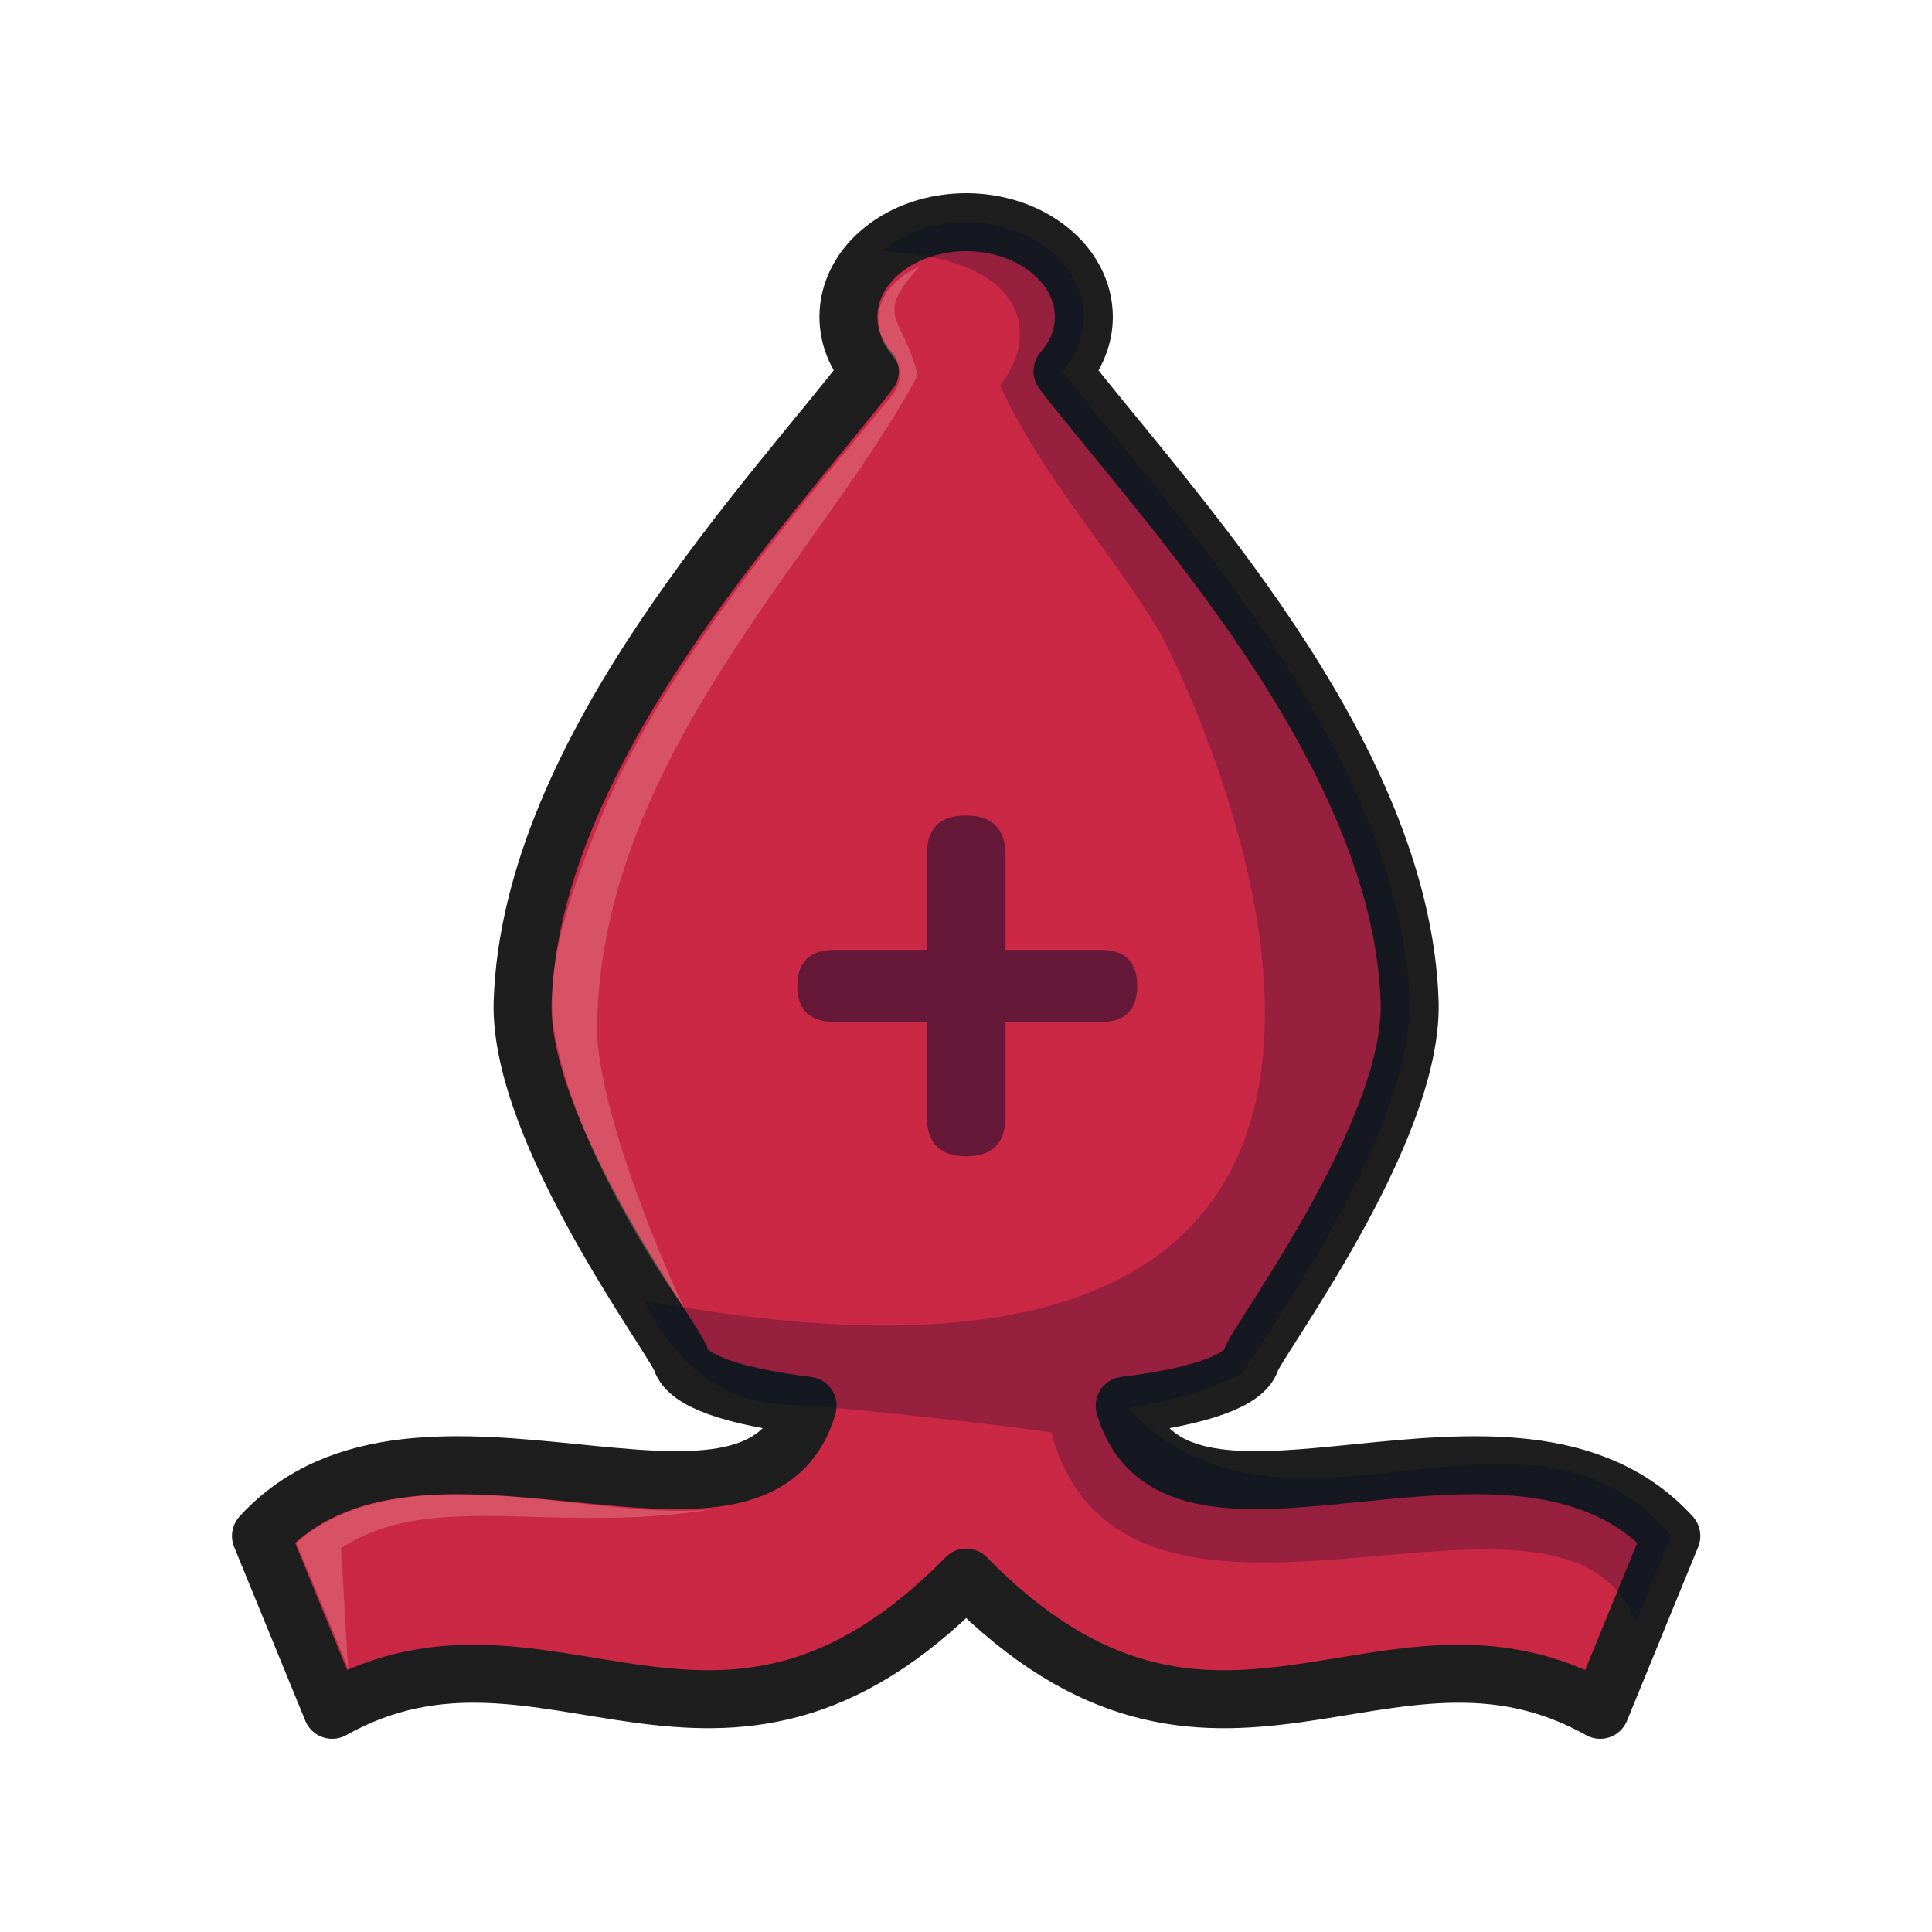
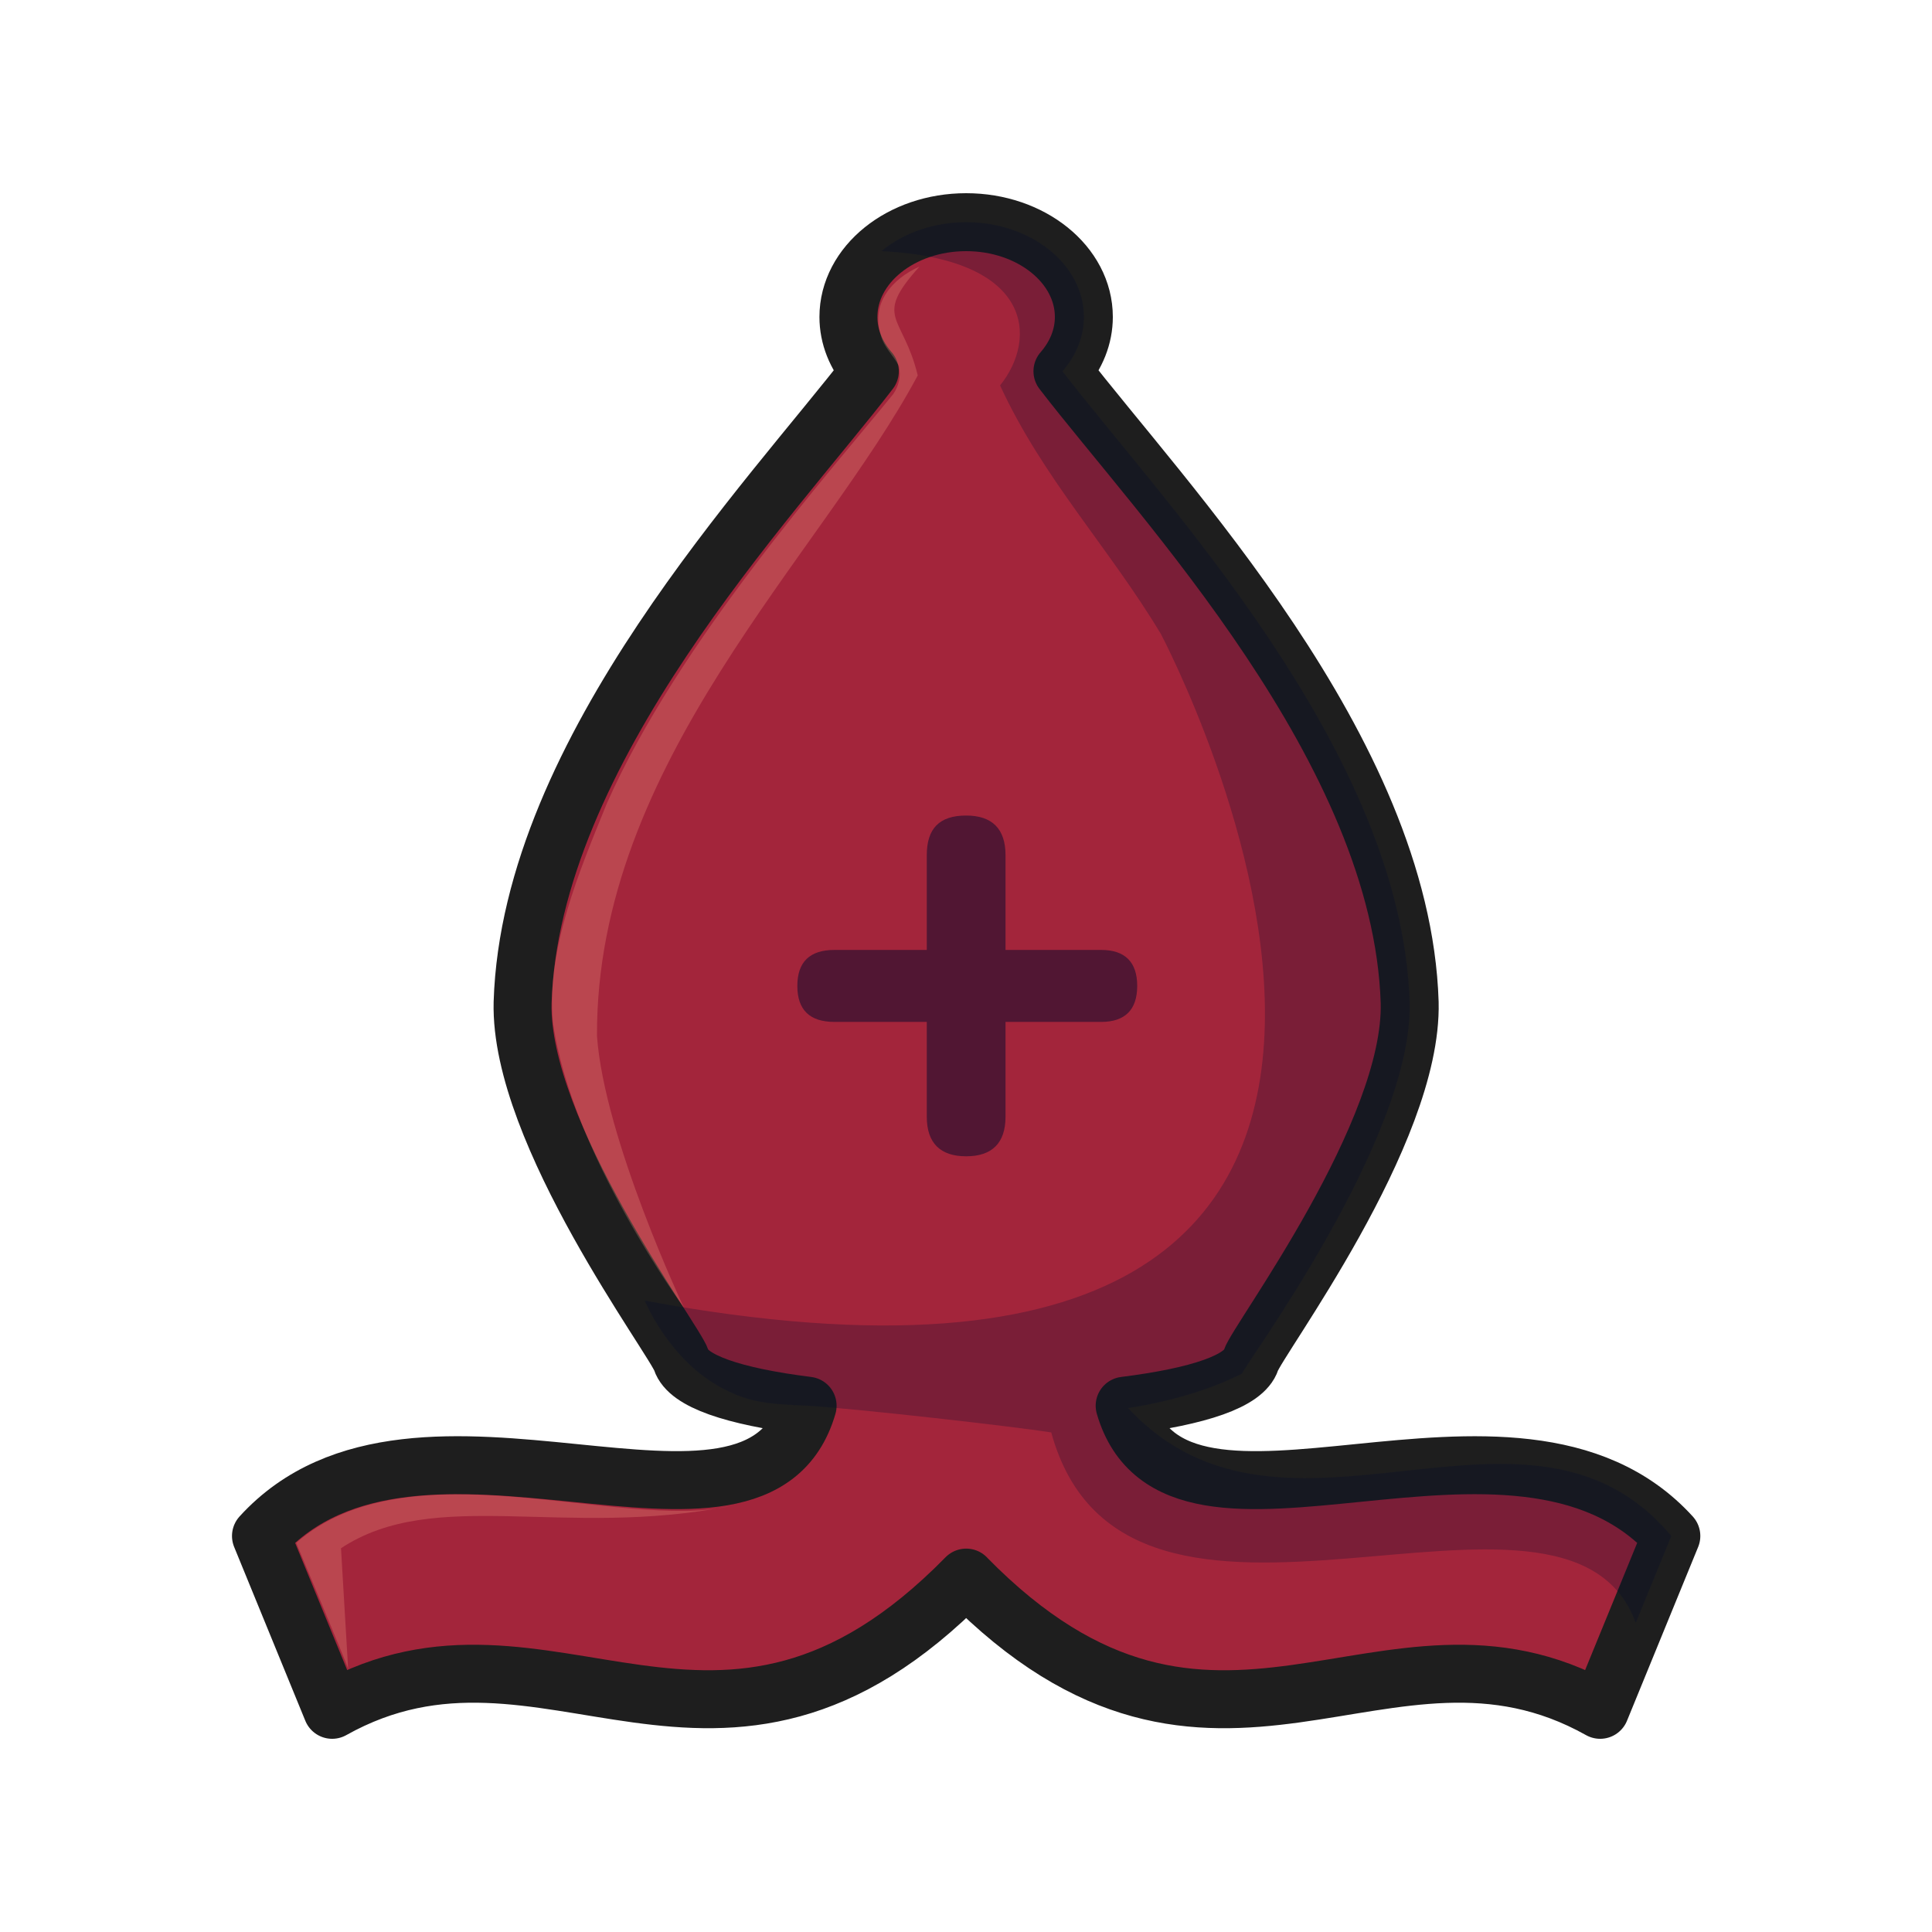
<svg xmlns="http://www.w3.org/2000/svg" width="50" height="50" viewBox="0 0 50 50" fill="none">
-   <path fill-rule="evenodd" clip-rule="evenodd" d="M25.004 5.75C23.321 5.75 21.957 6.848 21.957 8.203C21.957 8.706 22.151 9.196 22.511 9.608C19.97 12.914 13.73 19.408 13.525 25.944C13.439 29.319 17.459 34.667 17.633 35.203C17.807 35.739 18.965 36.137 20.901 36.38C19.571 40.971 10.803 35.301 6.754 39.751L8.596 44.25C14.169 41.128 18.563 47.399 25.005 40.828V40.83C31.446 47.399 35.84 41.128 41.412 44.25L43.254 39.751C39.204 35.302 30.437 40.971 29.106 36.38C31.042 36.137 32.2 35.739 32.374 35.203C32.549 34.667 36.568 29.319 36.482 25.944C36.278 19.408 30.037 12.915 27.496 9.608C27.856 9.196 28.05 8.706 28.05 8.203C28.05 6.849 26.687 5.75 25.004 5.75L25.004 5.75Z" fill="#CA2845" stroke="#1E1E1E" stroke-width="1.5" stroke-linejoin="round" />
+   <path fill-rule="evenodd" clip-rule="evenodd" d="M25.004 5.75C23.321 5.75 21.957 6.848 21.957 8.203C21.957 8.706 22.151 9.196 22.511 9.608C19.97 12.914 13.73 19.408 13.525 25.944C13.439 29.319 17.459 34.667 17.633 35.203C17.807 35.739 18.965 36.137 20.901 36.38C19.571 40.971 10.803 35.301 6.754 39.751L8.596 44.25C14.169 41.128 18.563 47.399 25.005 40.828V40.83C31.446 47.399 35.84 41.128 41.412 44.25L43.254 39.751C39.204 35.302 30.437 40.971 29.106 36.38C31.042 36.137 32.2 35.739 32.374 35.203C32.549 34.667 36.568 29.319 36.482 25.944C36.278 19.408 30.037 12.915 27.496 9.608C27.856 9.196 28.05 8.706 28.05 8.203C28.05 6.849 26.687 5.75 25.004 5.75L25.004 5.75Z" fill="#A3253B" stroke="#1E1E1E" stroke-width="1.5" stroke-linejoin="round" />
  <path opacity="0.5" fill-rule="evenodd" clip-rule="evenodd" d="M25.004 21.106C24.305 21.106 23.985 21.448 23.985 22.131V24.584H21.596C20.956 24.584 20.635 24.895 20.635 25.515C20.635 26.137 20.956 26.447 21.596 26.447H23.985V28.9C23.985 29.583 24.334 29.925 25.004 29.925C25.674 29.925 26.023 29.583 26.023 28.9V26.447H28.499C29.111 26.447 29.431 26.137 29.431 25.515C29.431 24.895 29.111 24.584 28.499 24.584H26.023V22.131C26.023 21.448 25.674 21.106 25.004 21.106Z" fill="#00072B" />
  <path opacity="0.25" fill-rule="evenodd" clip-rule="evenodd" d="M25.004 5.75C24.177 5.75 23.384 6.021 22.81 6.5C26.747 6.694 26.855 8.762 25.882 9.975C26.984 12.369 28.702 14.175 30.043 16.406C30.043 16.406 41.647 38.294 16.685 33.659C16.685 33.659 17.314 35.212 18.715 35.939C19.415 36.303 19.879 36.335 20.9 36.38C22.224 36.461 26.234 36.917 27.206 37.071C29.143 44.126 40.538 37.082 42.333 42.001L43.254 39.751C39.528 35.299 33.258 40.814 29.197 36.441C30.576 36.227 31.589 35.837 32.151 35.543C32.151 35.4 36.573 29.478 36.482 25.944C36.278 19.409 30.039 12.917 27.497 9.609C27.857 9.197 28.051 8.705 28.051 8.202C28.051 6.848 26.687 5.75 25.004 5.75L25.004 5.75Z" fill="#00072B" />
-   <path opacity="0.25" fill-rule="evenodd" clip-rule="evenodd" d="M23.797 6.898C23.084 7.218 22.532 7.848 22.796 8.677C22.88 8.997 23.11 9.184 23.261 9.467C23.328 9.745 23.25 10.006 23.118 10.197C21.543 12.143 17.552 16.608 15.704 20.796C15 22.532 14.139 24.542 14.308 26.444C14.783 29.857 17.696 33.836 17.696 33.836C17.696 33.836 15.643 29.479 15.45 26.815C15.418 19.735 21.25 14.391 23.751 9.716C23.372 8.138 22.579 8.251 23.797 6.898L23.797 6.898Z" fill="#FFD0C1" />
-   <path opacity="0.25" fill-rule="evenodd" clip-rule="evenodd" d="M9.01 43.191C9.01 43.133 7.665 39.929 7.665 39.929C10.585 37.369 16.034 39.63 18.894 38.977C14.608 39.824 11.255 38.467 8.825 40.068L9.01 43.191Z" fill="#FFD0C1" />
+   <path opacity="0.25" fill-rule="evenodd" clip-rule="evenodd" d="M23.797 6.898C23.084 7.218 22.532 7.848 22.796 8.677C22.88 8.997 23.11 9.184 23.261 9.467C23.328 9.745 23.25 10.006 23.118 10.197C21.543 12.143 17.552 16.608 15.704 20.796C15 22.532 14.139 24.542 14.308 26.444C14.783 29.857 17.696 33.836 17.696 33.836C17.696 33.836 15.643 29.479 15.45 26.815C15.418 19.735 21.25 14.391 23.751 9.716C23.372 8.138 22.579 8.251 23.797 6.898L23.797 6.898Z" fill="#FFA78B" />
+   <path opacity="0.25" fill-rule="evenodd" clip-rule="evenodd" d="M9.01 43.191C9.01 43.133 7.665 39.929 7.665 39.929C10.585 37.369 16.034 39.63 18.894 38.977C14.608 39.824 11.255 38.467 8.825 40.068L9.01 43.191Z" fill="#FFA78B" />
</svg>
